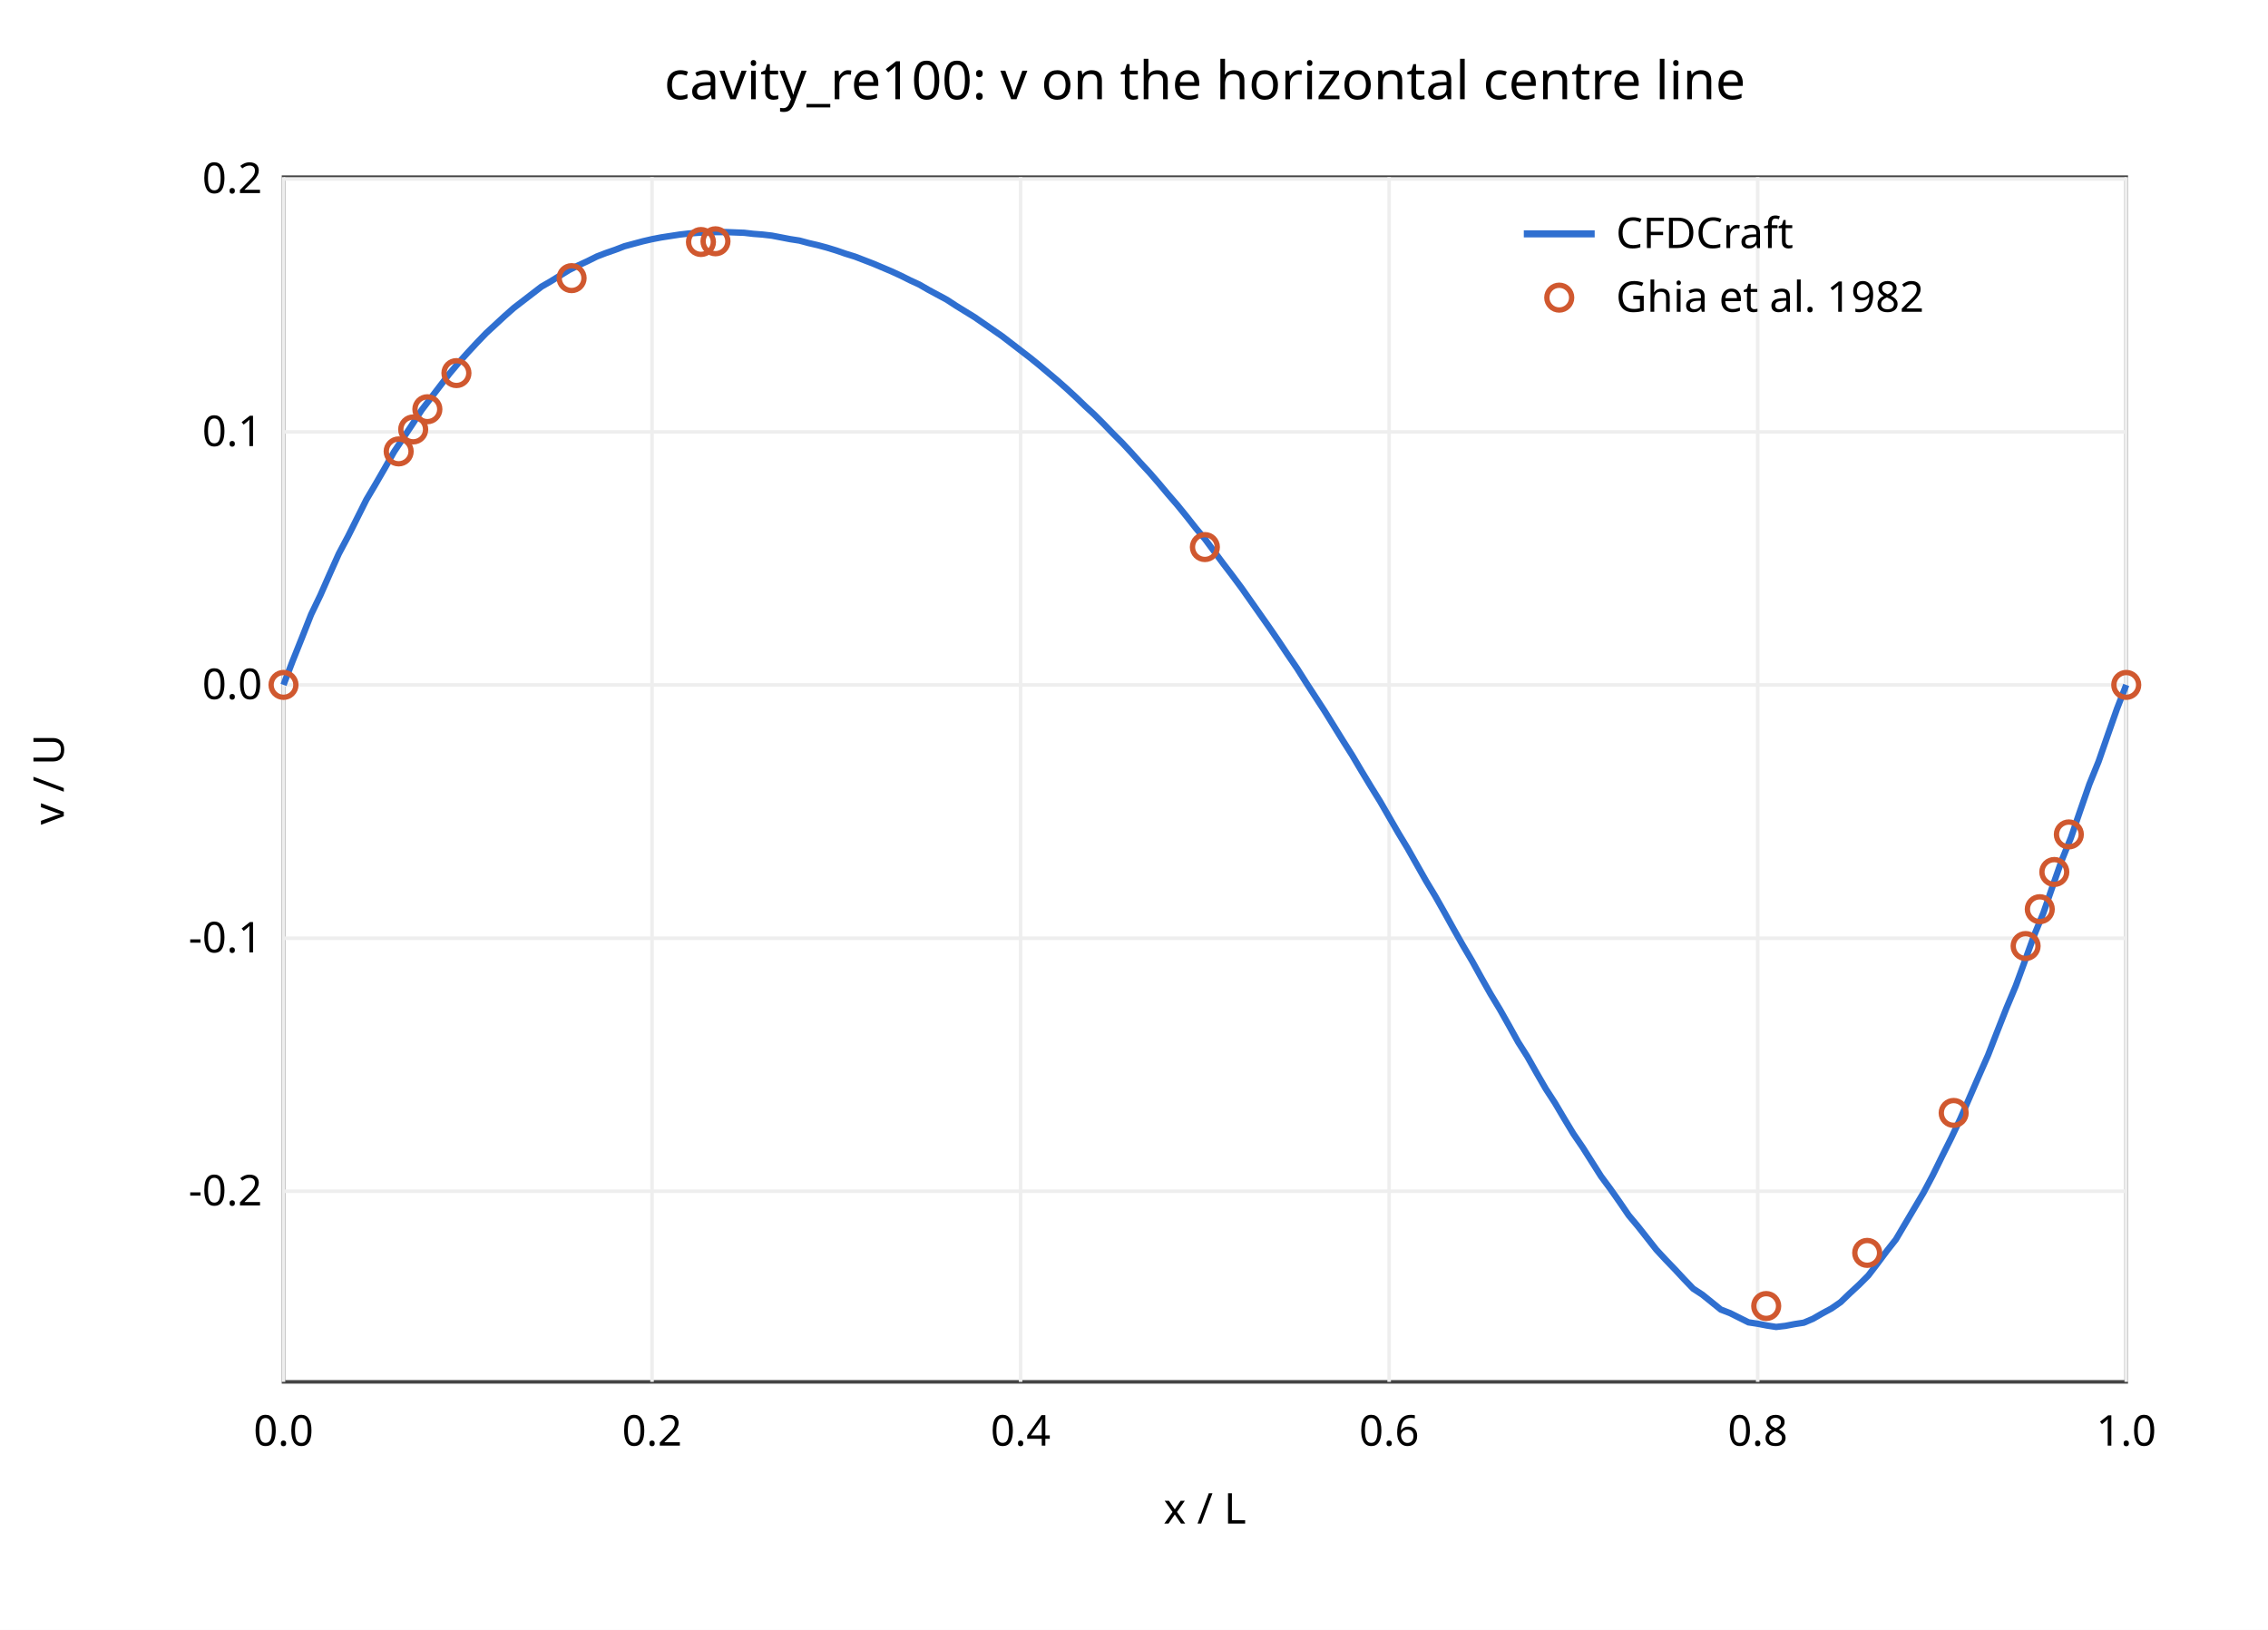
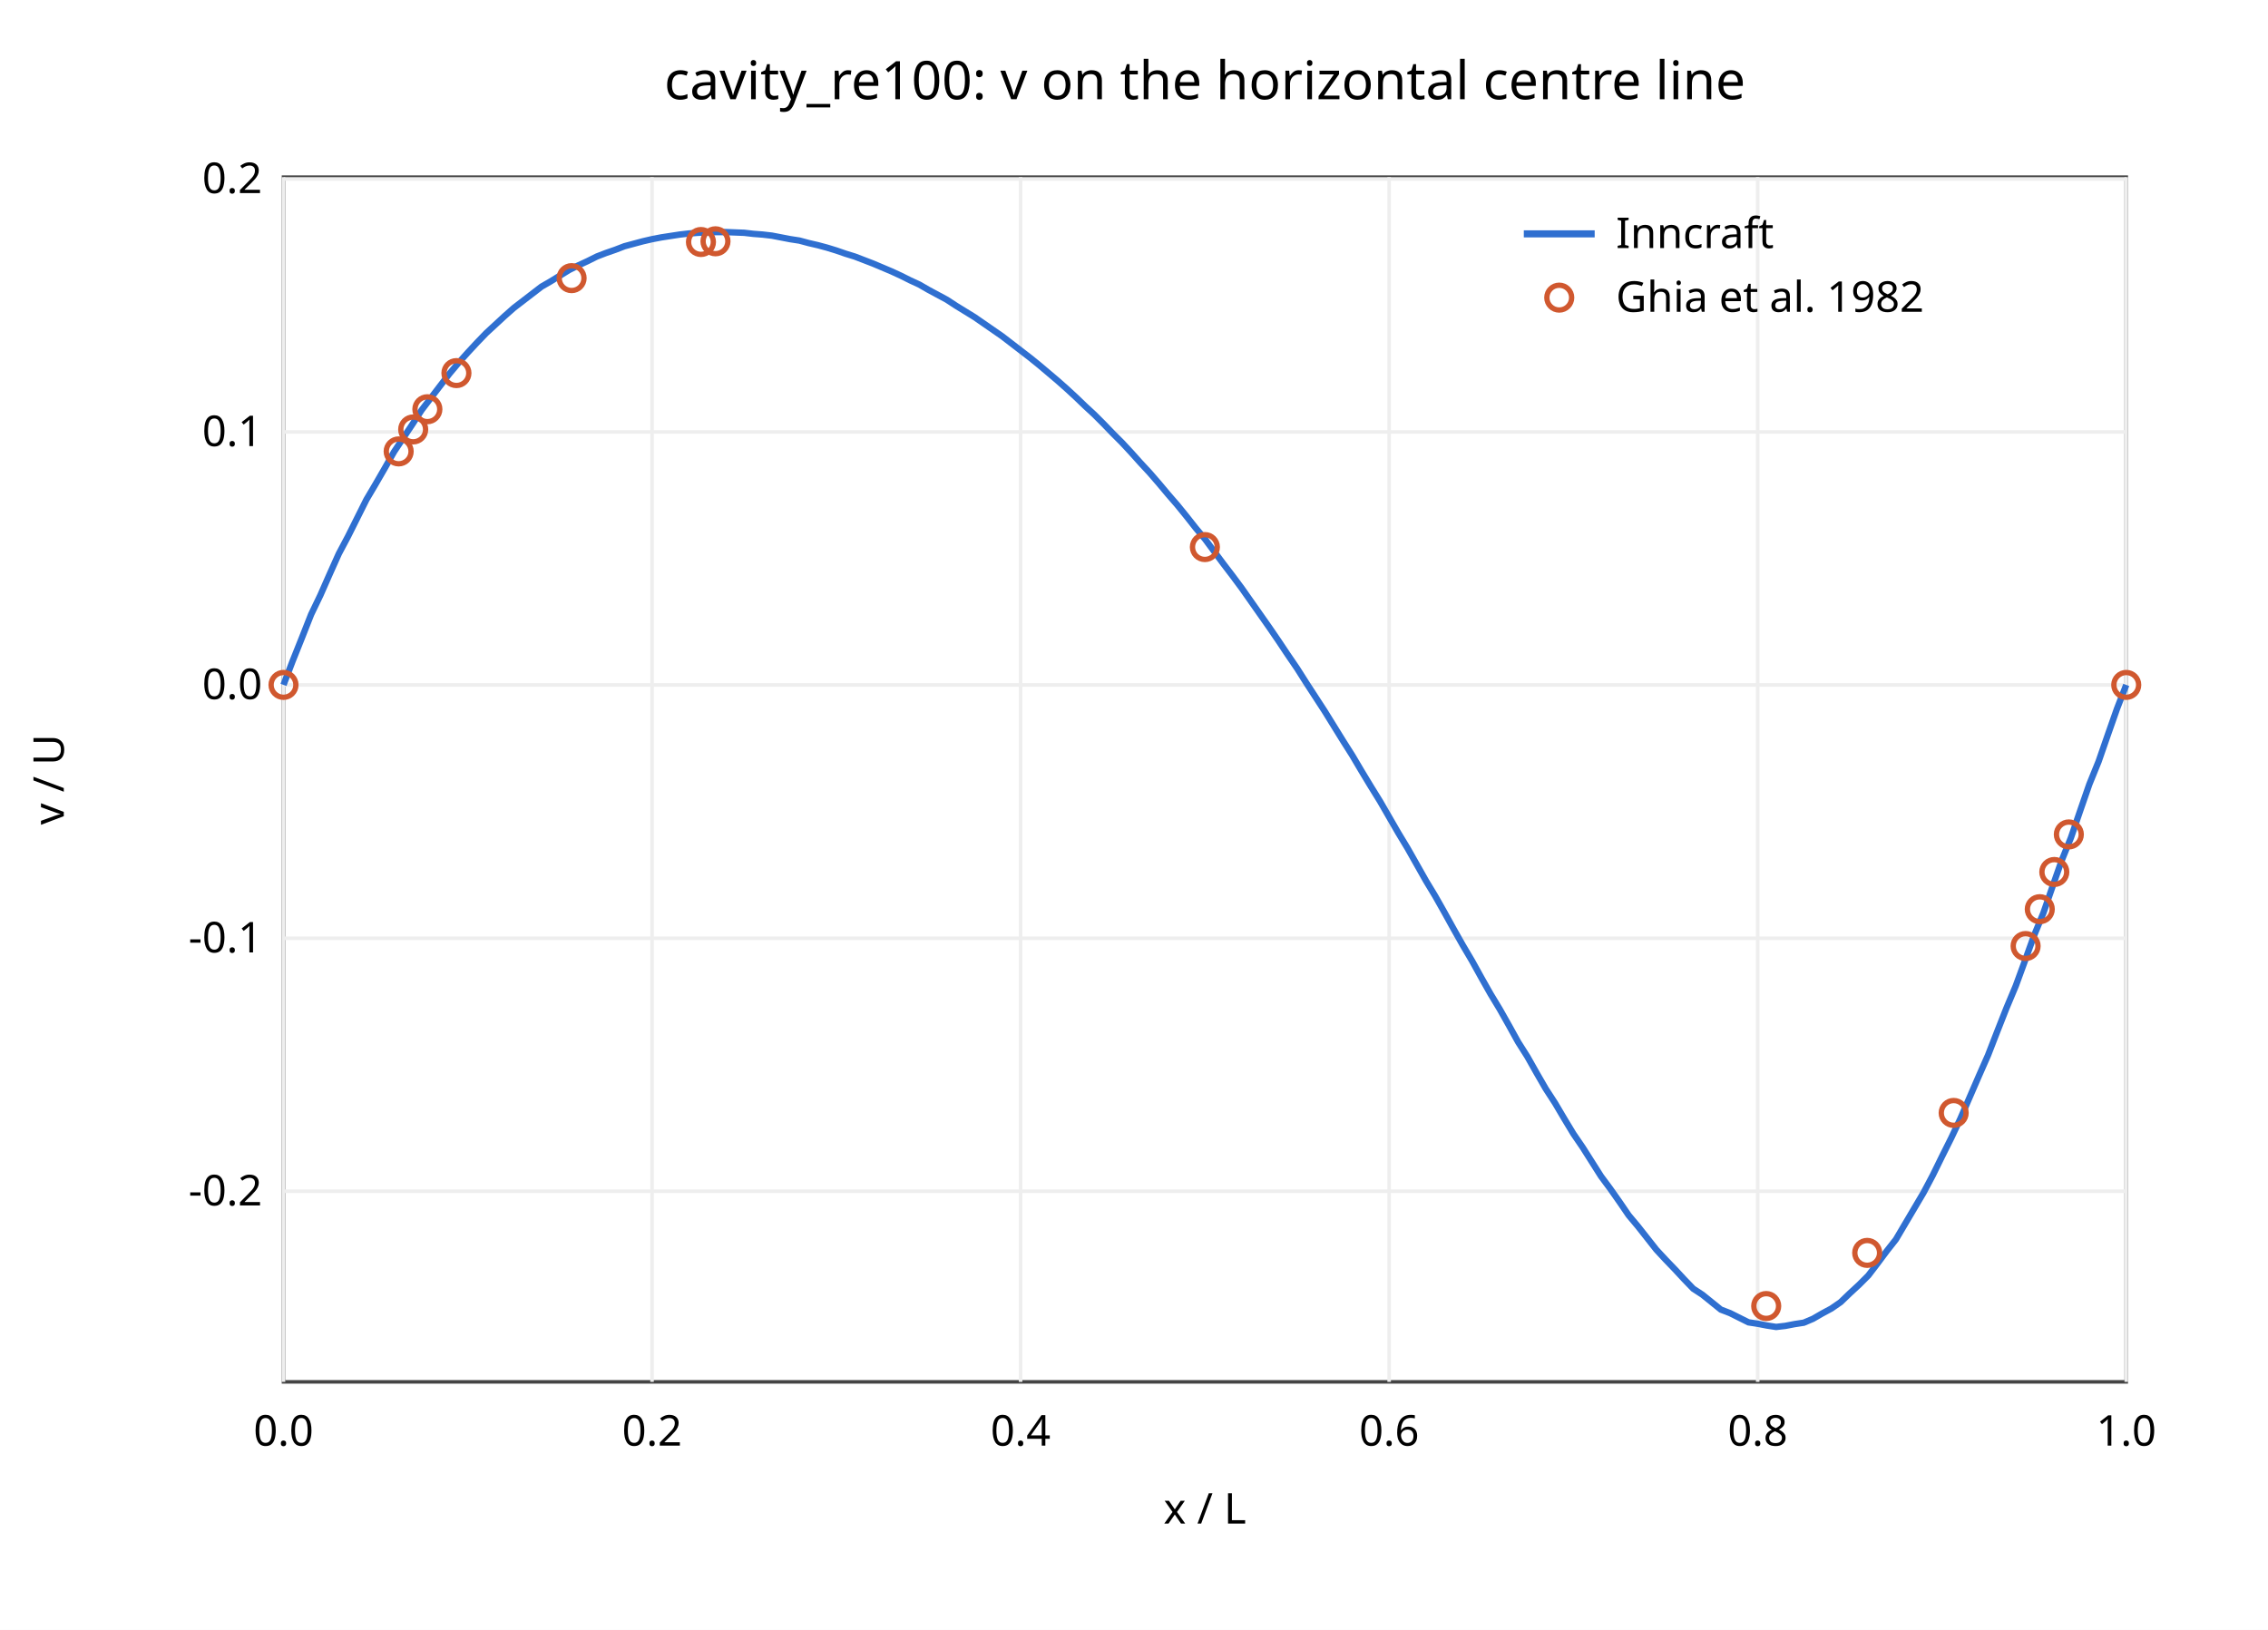
<svg xmlns="http://www.w3.org/2000/svg" width="640" height="460" viewBox="0 0 640 460" font-family="sans-serif" font-size="12">
  <rect width="640" height="460" fill="#fff" />
  <text x="340" y="28" text-anchor="middle" font-size="15">cavity_re100: v on the horizontal centre line</text>
  <rect x="80" y="50" width="520" height="340" fill="none" stroke="#444" />
  <text x="340" y="430" text-anchor="middle">x / L</text>
  <text x="18" y="220" text-anchor="middle" transform="rotate(-90 18 220)">v / U</text>
  <line x1="80.0" x2="80.0" y1="50" y2="390" stroke="#eee" />
  <text x="80.0" y="408" text-anchor="middle">0.0</text>
  <line x1="184.0" x2="184.0" y1="50" y2="390" stroke="#eee" />
  <text x="184.0" y="408" text-anchor="middle">0.2</text>
  <line x1="288.0" x2="288.0" y1="50" y2="390" stroke="#eee" />
  <text x="288.0" y="408" text-anchor="middle">0.4</text>
  <line x1="392.0" x2="392.0" y1="50" y2="390" stroke="#eee" />
  <text x="392.0" y="408" text-anchor="middle">0.6</text>
  <line x1="496.0" x2="496.0" y1="50" y2="390" stroke="#eee" />
  <text x="496.0" y="408" text-anchor="middle">0.8</text>
  <line x1="600.0" x2="600.0" y1="50" y2="390" stroke="#eee" />
  <text x="600.0" y="408" text-anchor="middle">1.0</text>
  <line x1="80" x2="600" y1="336.2" y2="336.2" stroke="#eee" />
  <text x="74" y="340.2" text-anchor="end">-0.2</text>
  <line x1="80" x2="600" y1="264.8" y2="264.8" stroke="#eee" />
  <text x="74" y="268.8" text-anchor="end">-0.1</text>
  <line x1="80" x2="600" y1="193.3" y2="193.3" stroke="#eee" />
  <text x="74" y="197.3" text-anchor="end">0.0</text>
  <line x1="80" x2="600" y1="121.9" y2="121.9" stroke="#eee" />
  <text x="74" y="125.9" text-anchor="end">0.1</text>
  <line x1="80" x2="600" y1="50.5" y2="50.5" stroke="#eee" />
  <text x="74" y="54.5" text-anchor="end">0.2</text>
  <polyline points="80.0,193.3 82.6,186.5 85.2,180.0 87.8,173.4 90.4,168.0 93.0,162.1 95.6,156.3 98.2,151.4 100.8,146.2 103.4,141.0 106.0,136.6 108.6,132.1 111.2,127.5 113.8,123.6 116.4,119.7 119.0,115.7 121.6,112.3 124.2,108.9 126.8,105.5 129.4,102.4 132.0,99.5 134.6,96.7 137.2,94.0 139.8,91.6 142.4,89.2 145.0,86.9 147.6,84.9 150.2,82.9 152.8,80.9 155.4,79.4 158.0,77.8 160.6,76.2 163.2,74.9 165.8,73.7 168.4,72.4 171.0,71.4 173.6,70.5 176.2,69.5 178.8,68.8 181.4,68.1 184.0,67.5 186.6,67.0 189.2,66.6 191.8,66.2 194.4,65.9 197.0,65.7 199.6,65.6 202.2,65.5 204.8,65.5 207.4,65.6 210.0,65.7 212.6,66.0 215.2,66.2 217.8,66.5 220.4,67.0 223.0,67.5 225.6,67.9 228.2,68.6 230.8,69.2 233.4,69.9 236.0,70.7 238.6,71.6 241.2,72.4 243.8,73.4 246.4,74.4 249.0,75.5 251.6,76.6 254.2,77.8 256.8,79.1 259.4,80.3 262.0,81.8 264.6,83.2 267.2,84.6 269.8,86.3 272.4,87.9 275.0,89.5 277.6,91.3 280.2,93.1 282.8,94.9 285.4,96.9 288.0,98.9 290.6,100.9 293.2,103.0 295.8,105.2 298.4,107.4 301.0,109.7 303.6,112.1 306.2,114.6 308.8,117.0 311.4,119.6 314.0,122.3 316.6,124.9 319.2,127.7 321.8,130.6 324.4,133.4 327.0,136.4 329.6,139.5 332.2,142.5 334.8,145.7 337.4,149.0 340.0,152.1 342.6,155.6 345.2,159.1 347.8,162.5 350.4,166.0 353.0,169.7 355.6,173.4 358.2,177.1 360.8,180.9 363.4,184.8 366.0,188.6 368.6,192.7 371.2,196.7 373.8,200.7 376.4,204.9 379.0,209.1 381.6,213.2 384.2,217.6 386.8,221.9 389.4,226.1 392.0,230.6 394.6,235.1 397.2,239.4 399.8,244.0 402.4,248.6 405.0,252.9 407.6,257.5 410.2,262.2 412.8,266.8 415.4,271.2 418.0,275.9 420.6,280.5 423.2,284.8 425.8,289.4 428.4,294.1 431.0,298.2 433.6,302.8 436.2,307.3 438.8,311.3 441.4,315.7 444.0,320.0 446.6,323.8 449.2,327.9 451.8,332.0 454.4,335.5 457.0,339.2 459.6,343.0 462.2,346.1 464.8,349.4 467.4,352.7 470.0,355.5 472.6,358.2 475.2,361.0 477.8,363.7 480.4,365.4 483.0,367.5 485.6,369.6 488.2,370.6 490.8,371.9 493.4,373.2 496.0,373.6 498.6,374.1 501.2,374.5 503.8,374.2 506.4,373.7 509.0,373.3 511.6,372.2 514.2,370.7 516.8,369.3 519.4,367.5 522.0,365.0 524.6,362.6 527.2,360.0 529.8,356.6 532.4,353.1 535.0,349.8 537.6,345.4 540.2,341.0 542.8,336.6 545.4,331.7 548.0,326.4 550.6,321.2 553.2,315.7 555.8,309.7 558.4,303.7 561.0,297.8 563.6,291.1 566.2,284.5 568.8,278.3 571.4,271.2 574.0,264.0 576.6,257.7 579.2,250.2 581.8,242.8 584.4,236.4 587.0,228.8 589.6,221.3 592.2,214.9 594.8,207.4 597.4,200.0 600.0,193.3" fill="none" stroke="#2f6fd0" stroke-width="1.8" />
  <line x1="430" x2="450" y1="66" y2="66" stroke="#2f6fd0" stroke-width="2" />
-   <text x="456" y="70">CFDCraft</text>
+   <text x="456" y="70">Inncraft</text>
  <circle cx="600.0" cy="193.3" r="3.5" fill="none" stroke="#d0582f" stroke-width="1.5" />
  <circle cx="583.8" cy="235.5" r="3.5" fill="none" stroke="#d0582f" stroke-width="1.5" />
  <circle cx="579.7" cy="246.1" r="3.5" fill="none" stroke="#d0582f" stroke-width="1.5" />
  <circle cx="575.6" cy="256.6" r="3.5" fill="none" stroke="#d0582f" stroke-width="1.5" />
  <circle cx="571.6" cy="267.0" r="3.5" fill="none" stroke="#d0582f" stroke-width="1.5" />
  <circle cx="551.3" cy="314.1" r="3.5" fill="none" stroke="#d0582f" stroke-width="1.5" />
  <circle cx="526.9" cy="353.6" r="3.5" fill="none" stroke="#d0582f" stroke-width="1.5" />
  <circle cx="498.4" cy="368.6" r="3.5" fill="none" stroke="#d0582f" stroke-width="1.5" />
  <circle cx="340.0" cy="154.4" r="3.5" fill="none" stroke="#d0582f" stroke-width="1.5" />
  <circle cx="201.9" cy="68.1" r="3.5" fill="none" stroke="#d0582f" stroke-width="1.5" />
  <circle cx="197.8" cy="68.3" r="3.5" fill="none" stroke="#d0582f" stroke-width="1.5" />
  <circle cx="161.3" cy="78.5" r="3.5" fill="none" stroke="#d0582f" stroke-width="1.5" />
  <circle cx="128.8" cy="105.3" r="3.5" fill="none" stroke="#d0582f" stroke-width="1.5" />
  <circle cx="120.6" cy="115.5" r="3.5" fill="none" stroke="#d0582f" stroke-width="1.5" />
  <circle cx="116.6" cy="121.2" r="3.5" fill="none" stroke="#d0582f" stroke-width="1.5" />
  <circle cx="112.5" cy="127.4" r="3.5" fill="none" stroke="#d0582f" stroke-width="1.5" />
  <circle cx="80.0" cy="193.3" r="3.5" fill="none" stroke="#d0582f" stroke-width="1.5" />
  <circle cx="440" cy="84" r="3.5" fill="none" stroke="#d0582f" stroke-width="1.5" />
  <text x="456" y="88">Ghia et al. 1982</text>
</svg>
